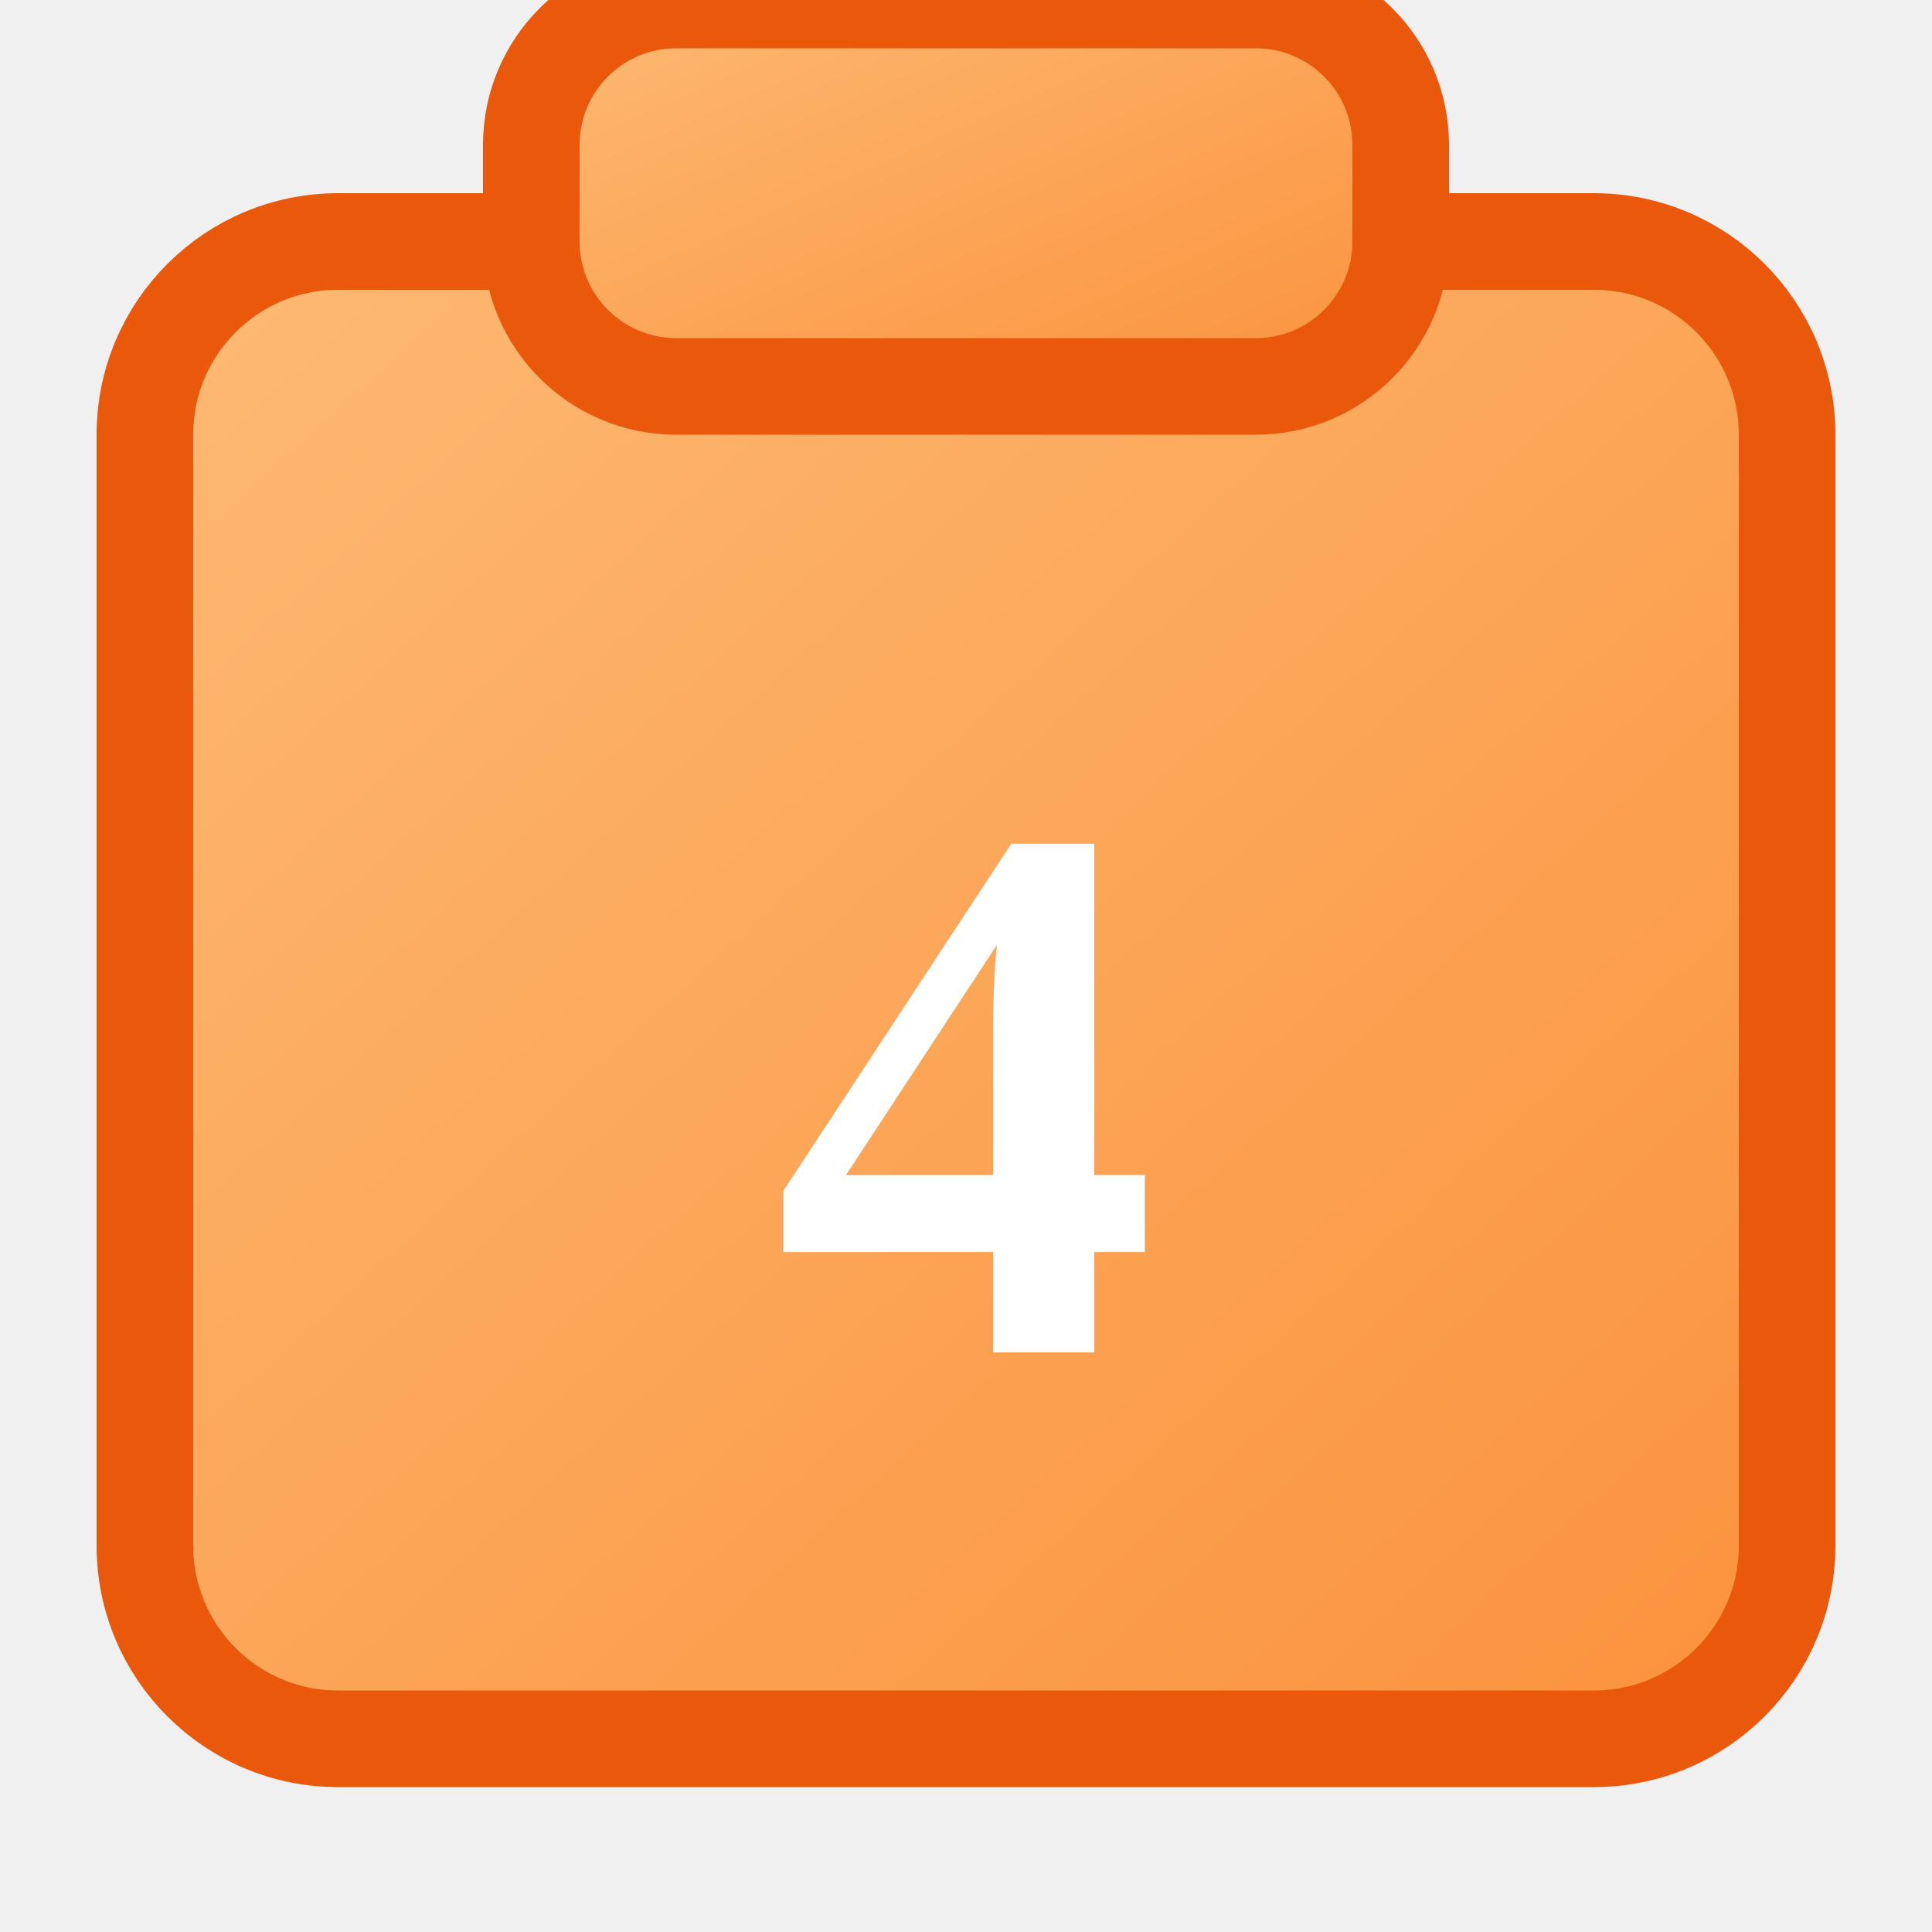
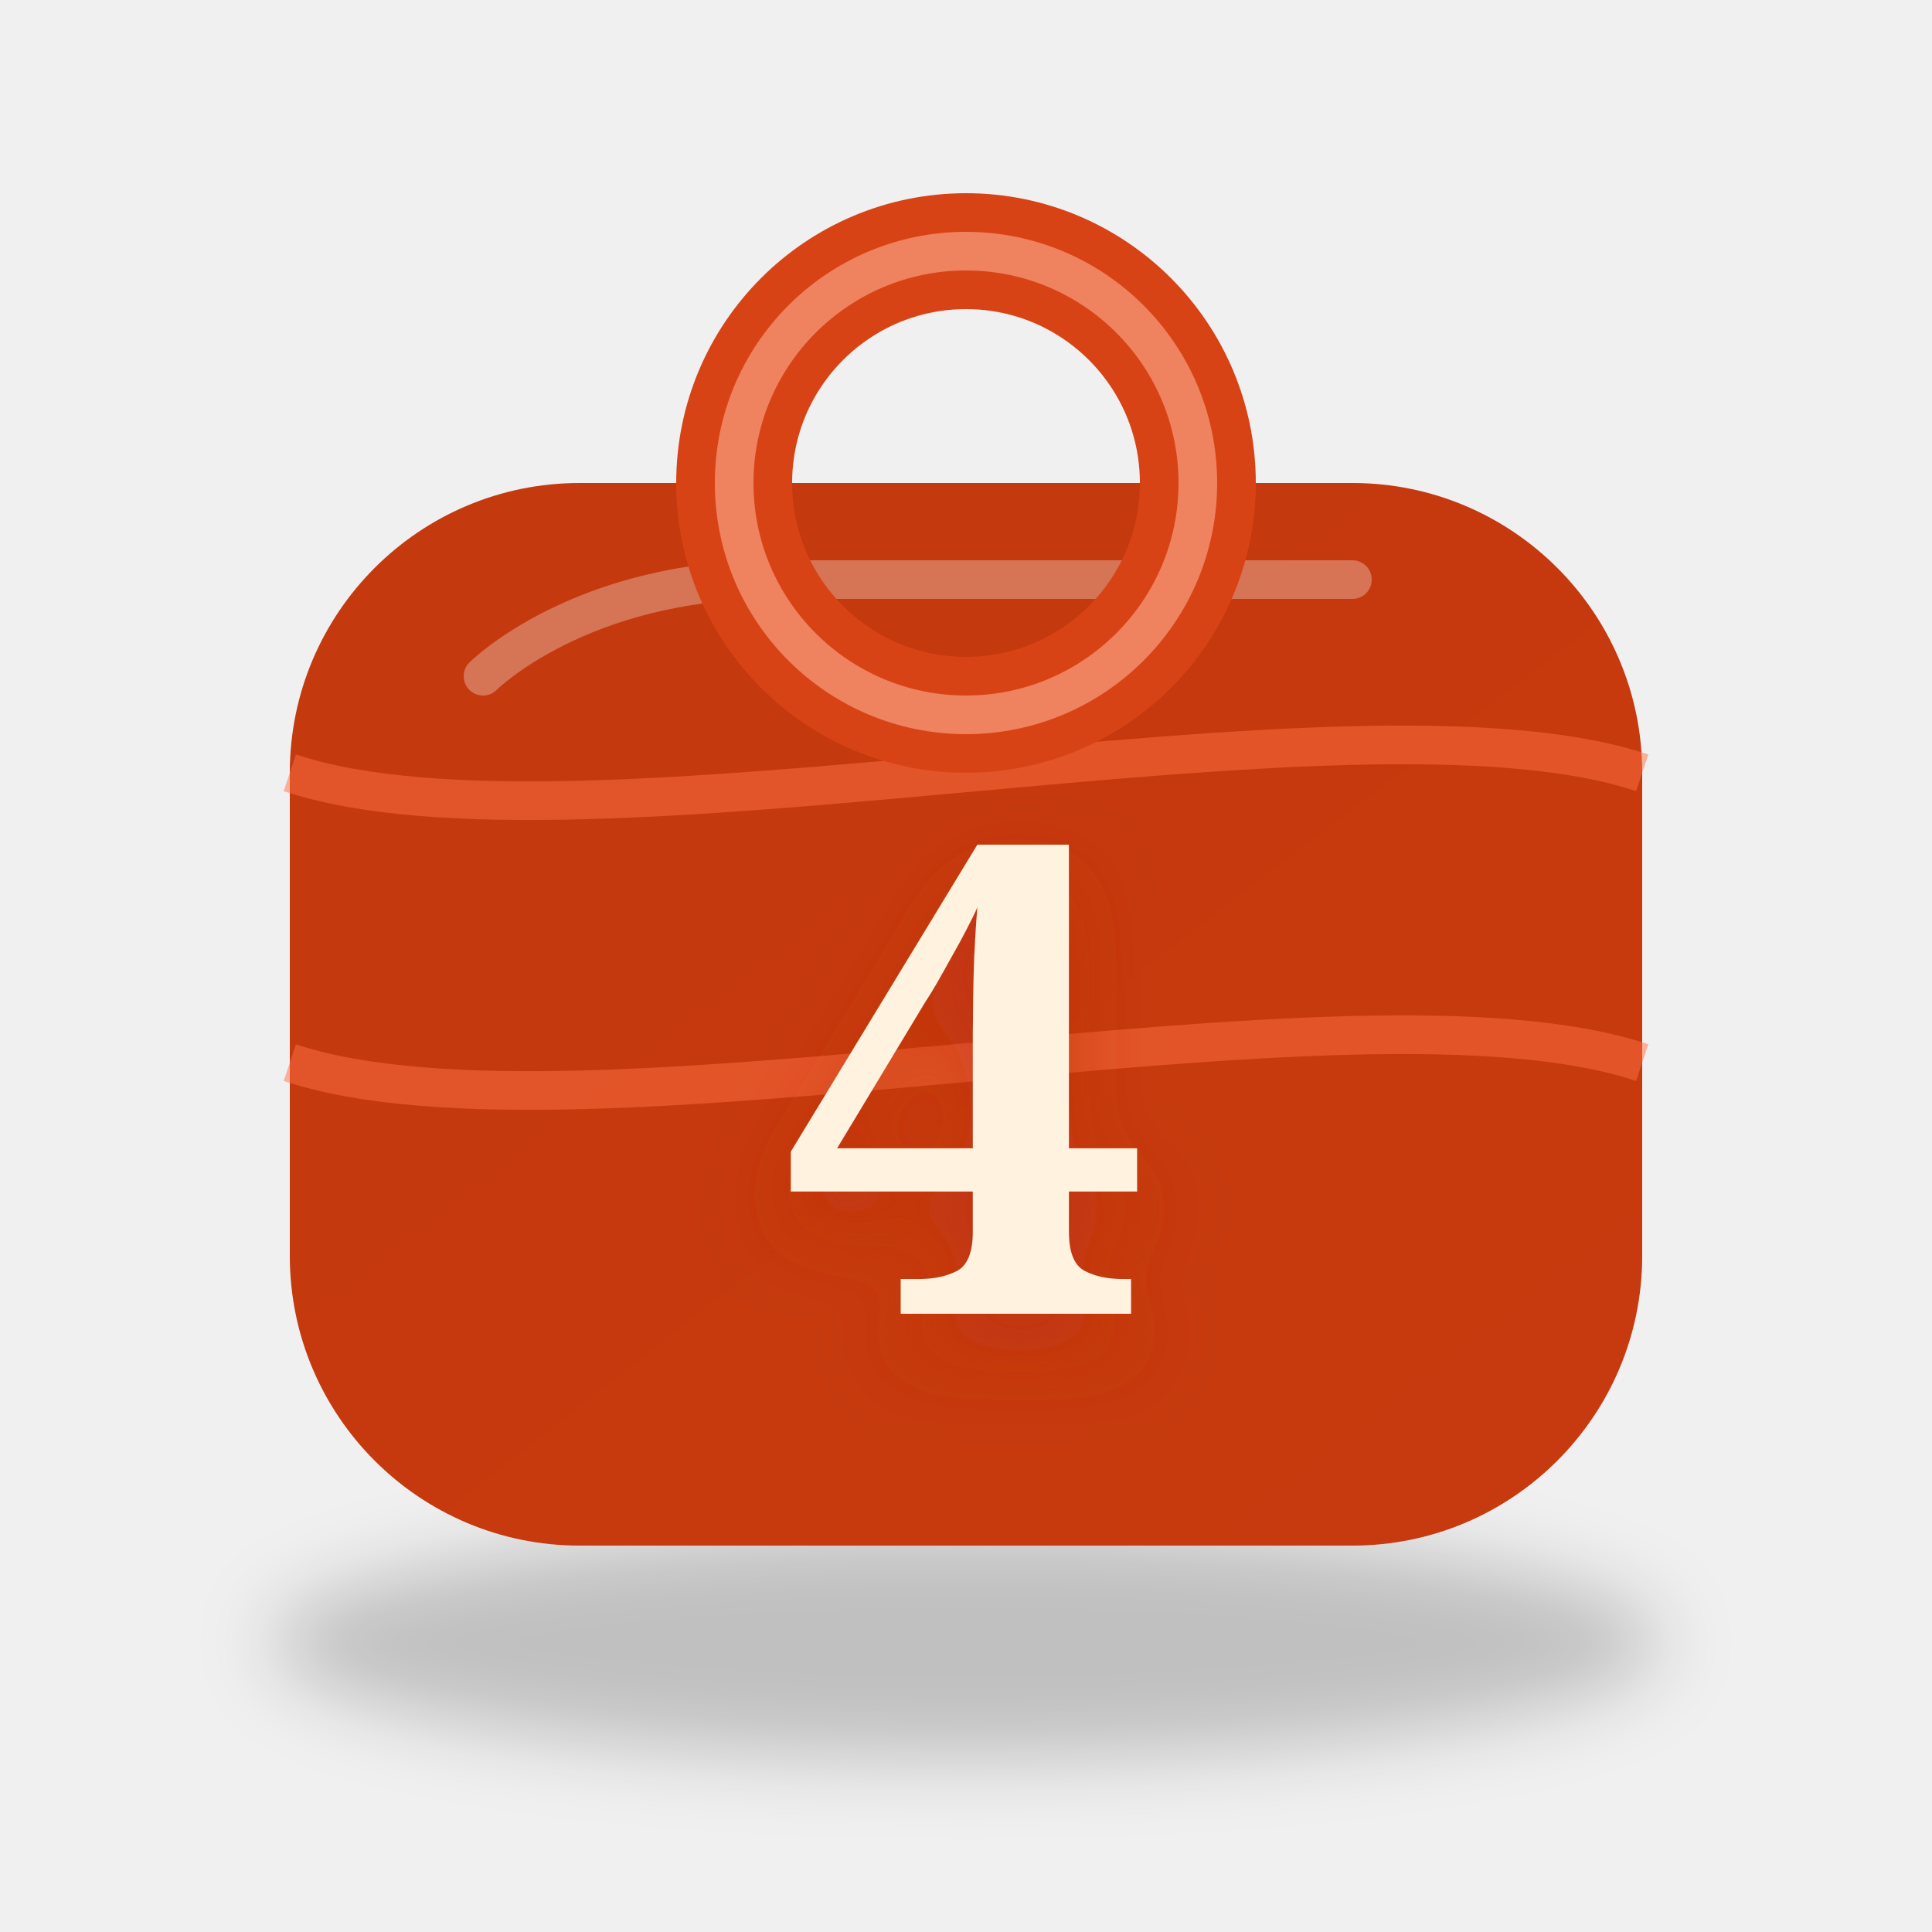
- <svg xmlns="http://www.w3.org/2000/svg" viewBox="0 0 40 40" fill="none">
+ <svg xmlns="http://www.w3.org/2000/svg" viewBox="0 0 100 100" fill="none">
  <defs>
-     <linearGradient id="weight4Gradient" x1="0%" y1="0%" x2="100%" y2="100%">
-       <stop offset="0%" style="stop-color:#FDBA74" />
-       <stop offset="100%" style="stop-color:#FB923C" />
-     </linearGradient>
+     <radialGradient id="gemOrange" cx="40" cy="40" r="60">
+       <stop offset="0%" stop-color="#FFAB91" />
+       <stop offset="60%" stop-color="#E64A19" />
+       <stop offset="100%" stop-color="#BF360C" />
+     </radialGradient>
  </defs>
-   <rect x="3" y="5" width="34" height="31" rx="4" fill="url(#weight4Gradient)" stroke="#EA580C" stroke-width="2" />
-   <rect x="11" y="0" width="18" height="8" rx="3" fill="url(#weight4Gradient)" stroke="#EA580C" stroke-width="2" />
-   <text x="20" y="28" text-anchor="middle" font-size="16" font-weight="bold" fill="#FFFFFF">4</text>
+   <ellipse cx="50" cy="85" rx="36" ry="6" fill="#000" opacity="0.2" filter="blur(2px)" />
+   <rect x="15" y="25" width="70" height="55" rx="15" fill="url(#gemOrange)" />
+   <path d="M15 40C30 45 70 35 85 40" stroke="#FF7043" stroke-width="2" opacity="0.5" fill="none" />
+   <path d="M15 55C30 60 70 50 85 55" stroke="#FF7043" stroke-width="2" opacity="0.5" fill="none" />
+   <path d="M25 35C25 35 30 30 40 30H70" stroke="white" stroke-width="2" stroke-linecap="round" opacity="0.3" />
+   <circle cx="50" cy="25" r="12" fill="none" stroke="#D84315" stroke-width="6" />
+   <circle cx="50" cy="25" r="12" fill="none" stroke="#FFAB91" stroke-width="2" opacity="0.6" />
+   <text x="50" y="68" text-anchor="middle" font-family="'Noto Serif TC', serif" font-size="34" font-weight="bold" fill="#FFF3E0" style="filter: drop-shadow(0px 2px 2px rgba(191, 54, 12, 0.6));">4</text>
</svg>
